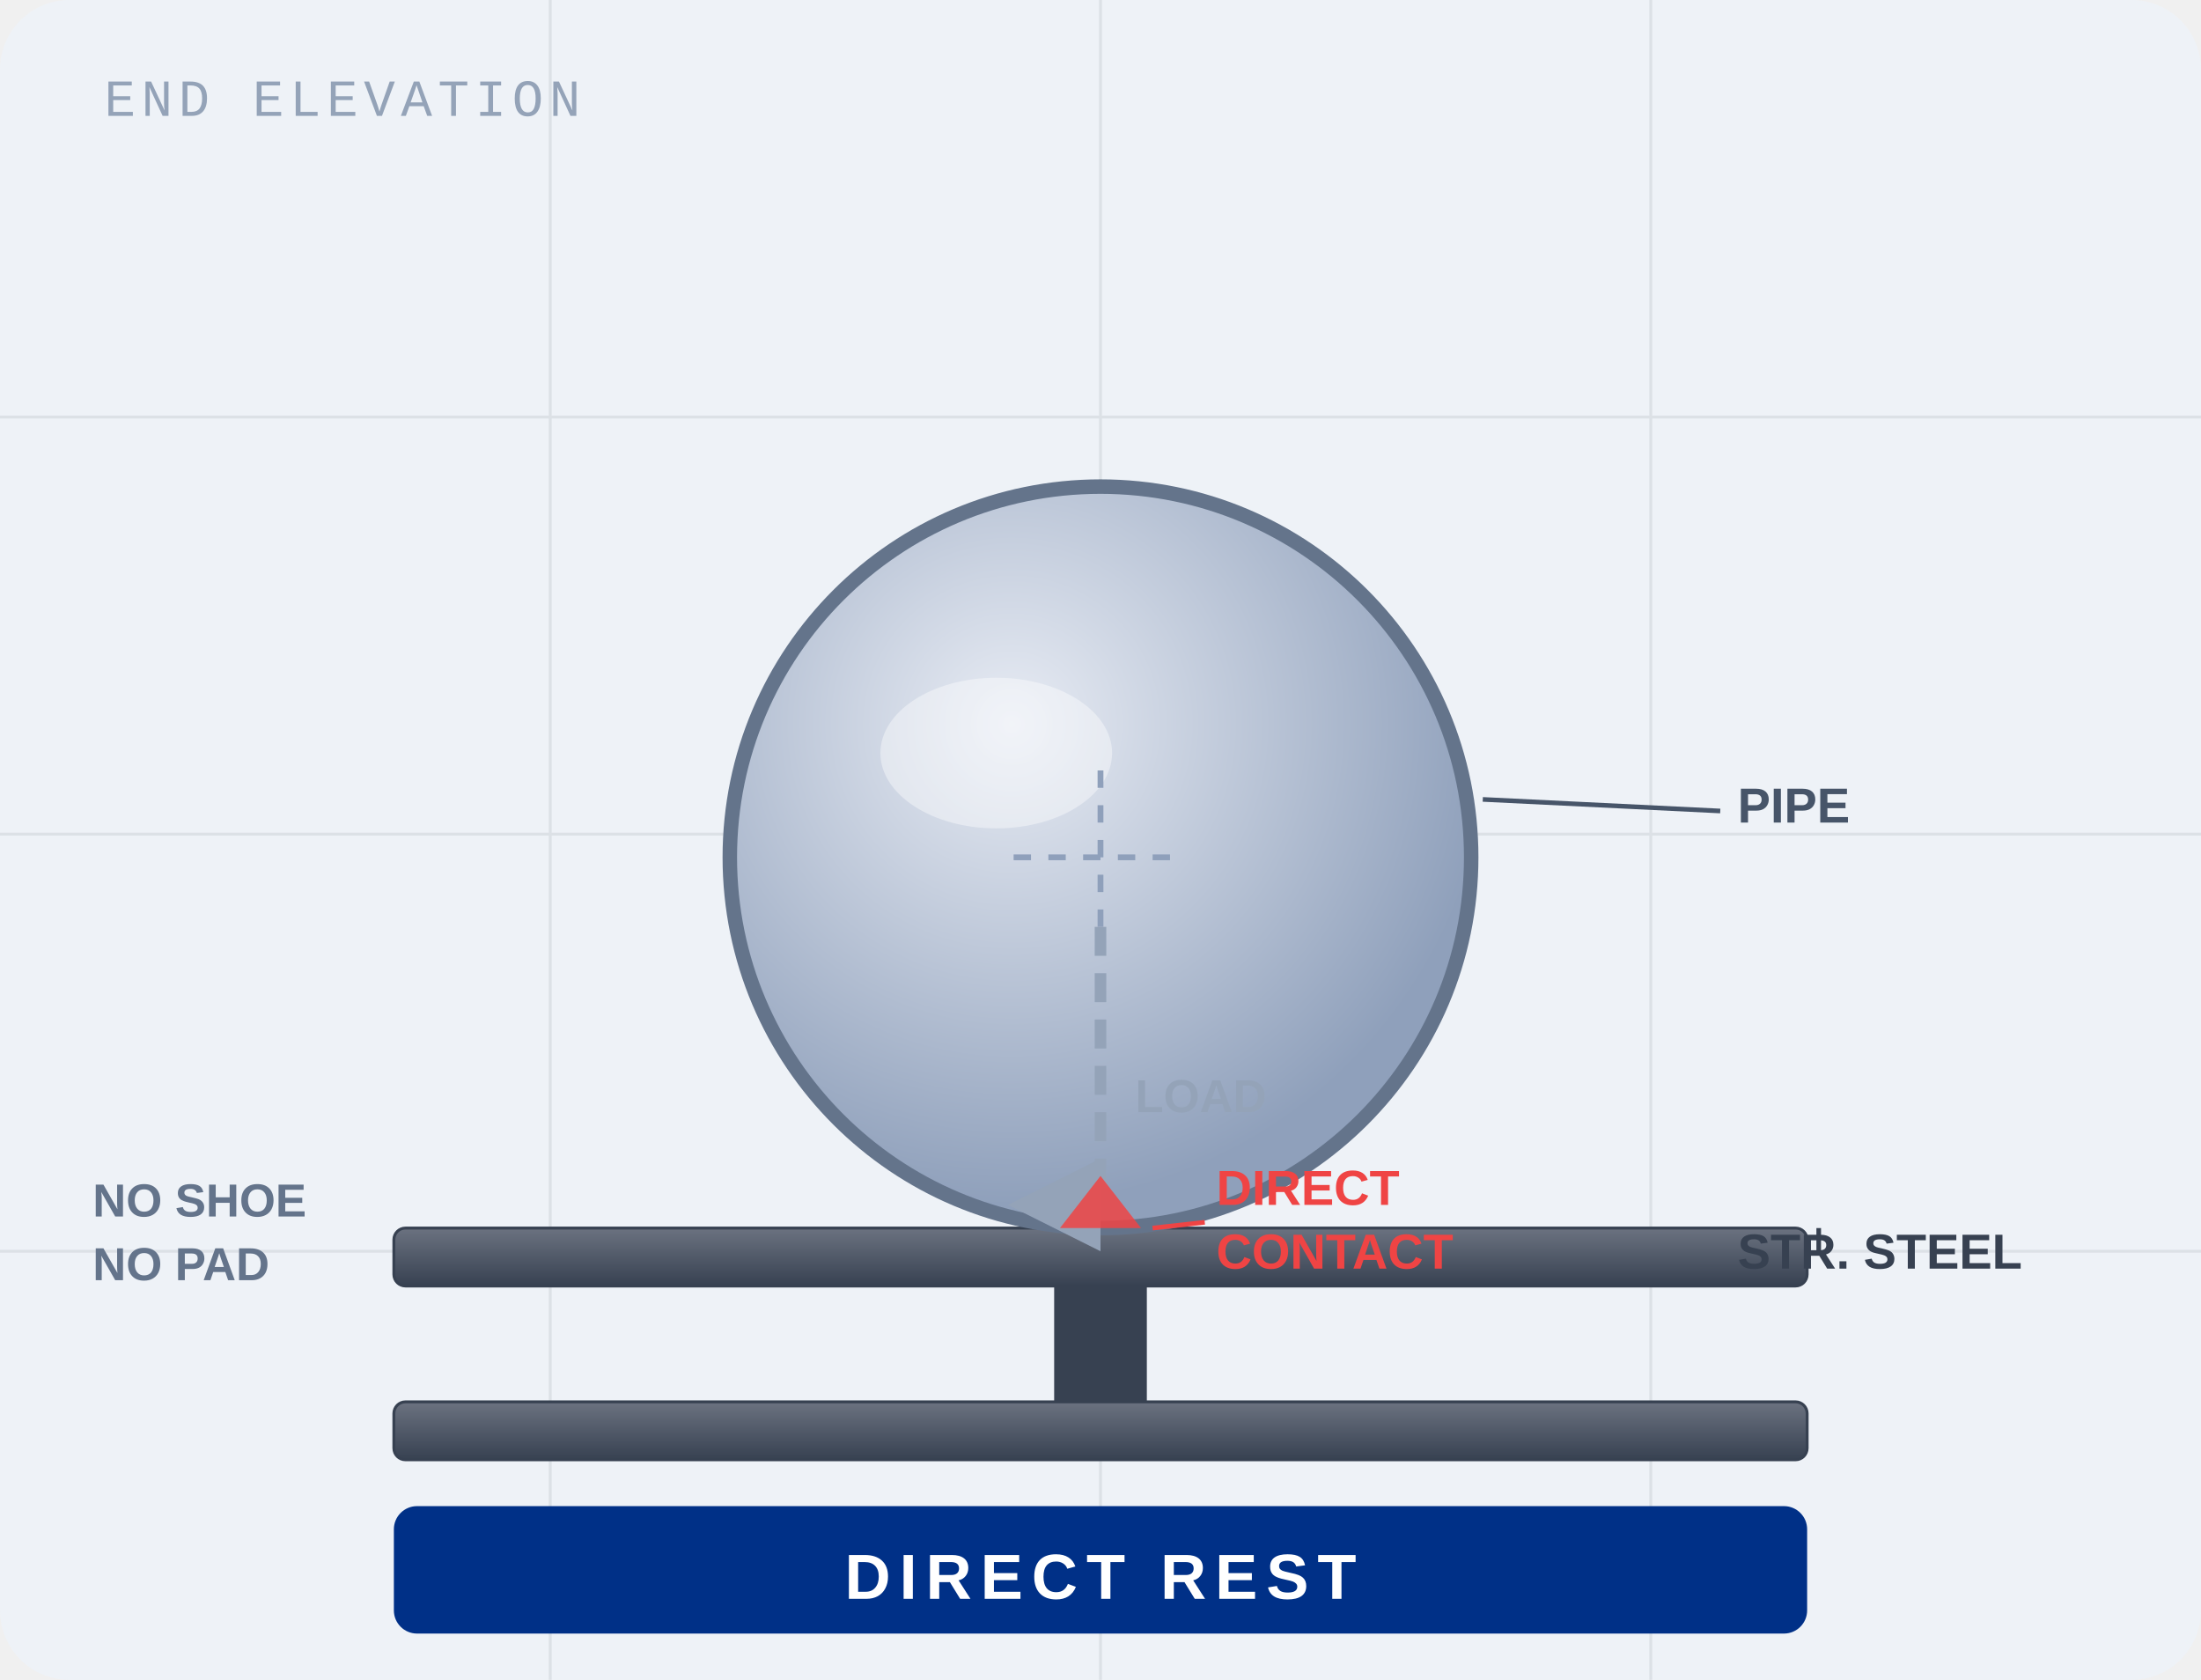
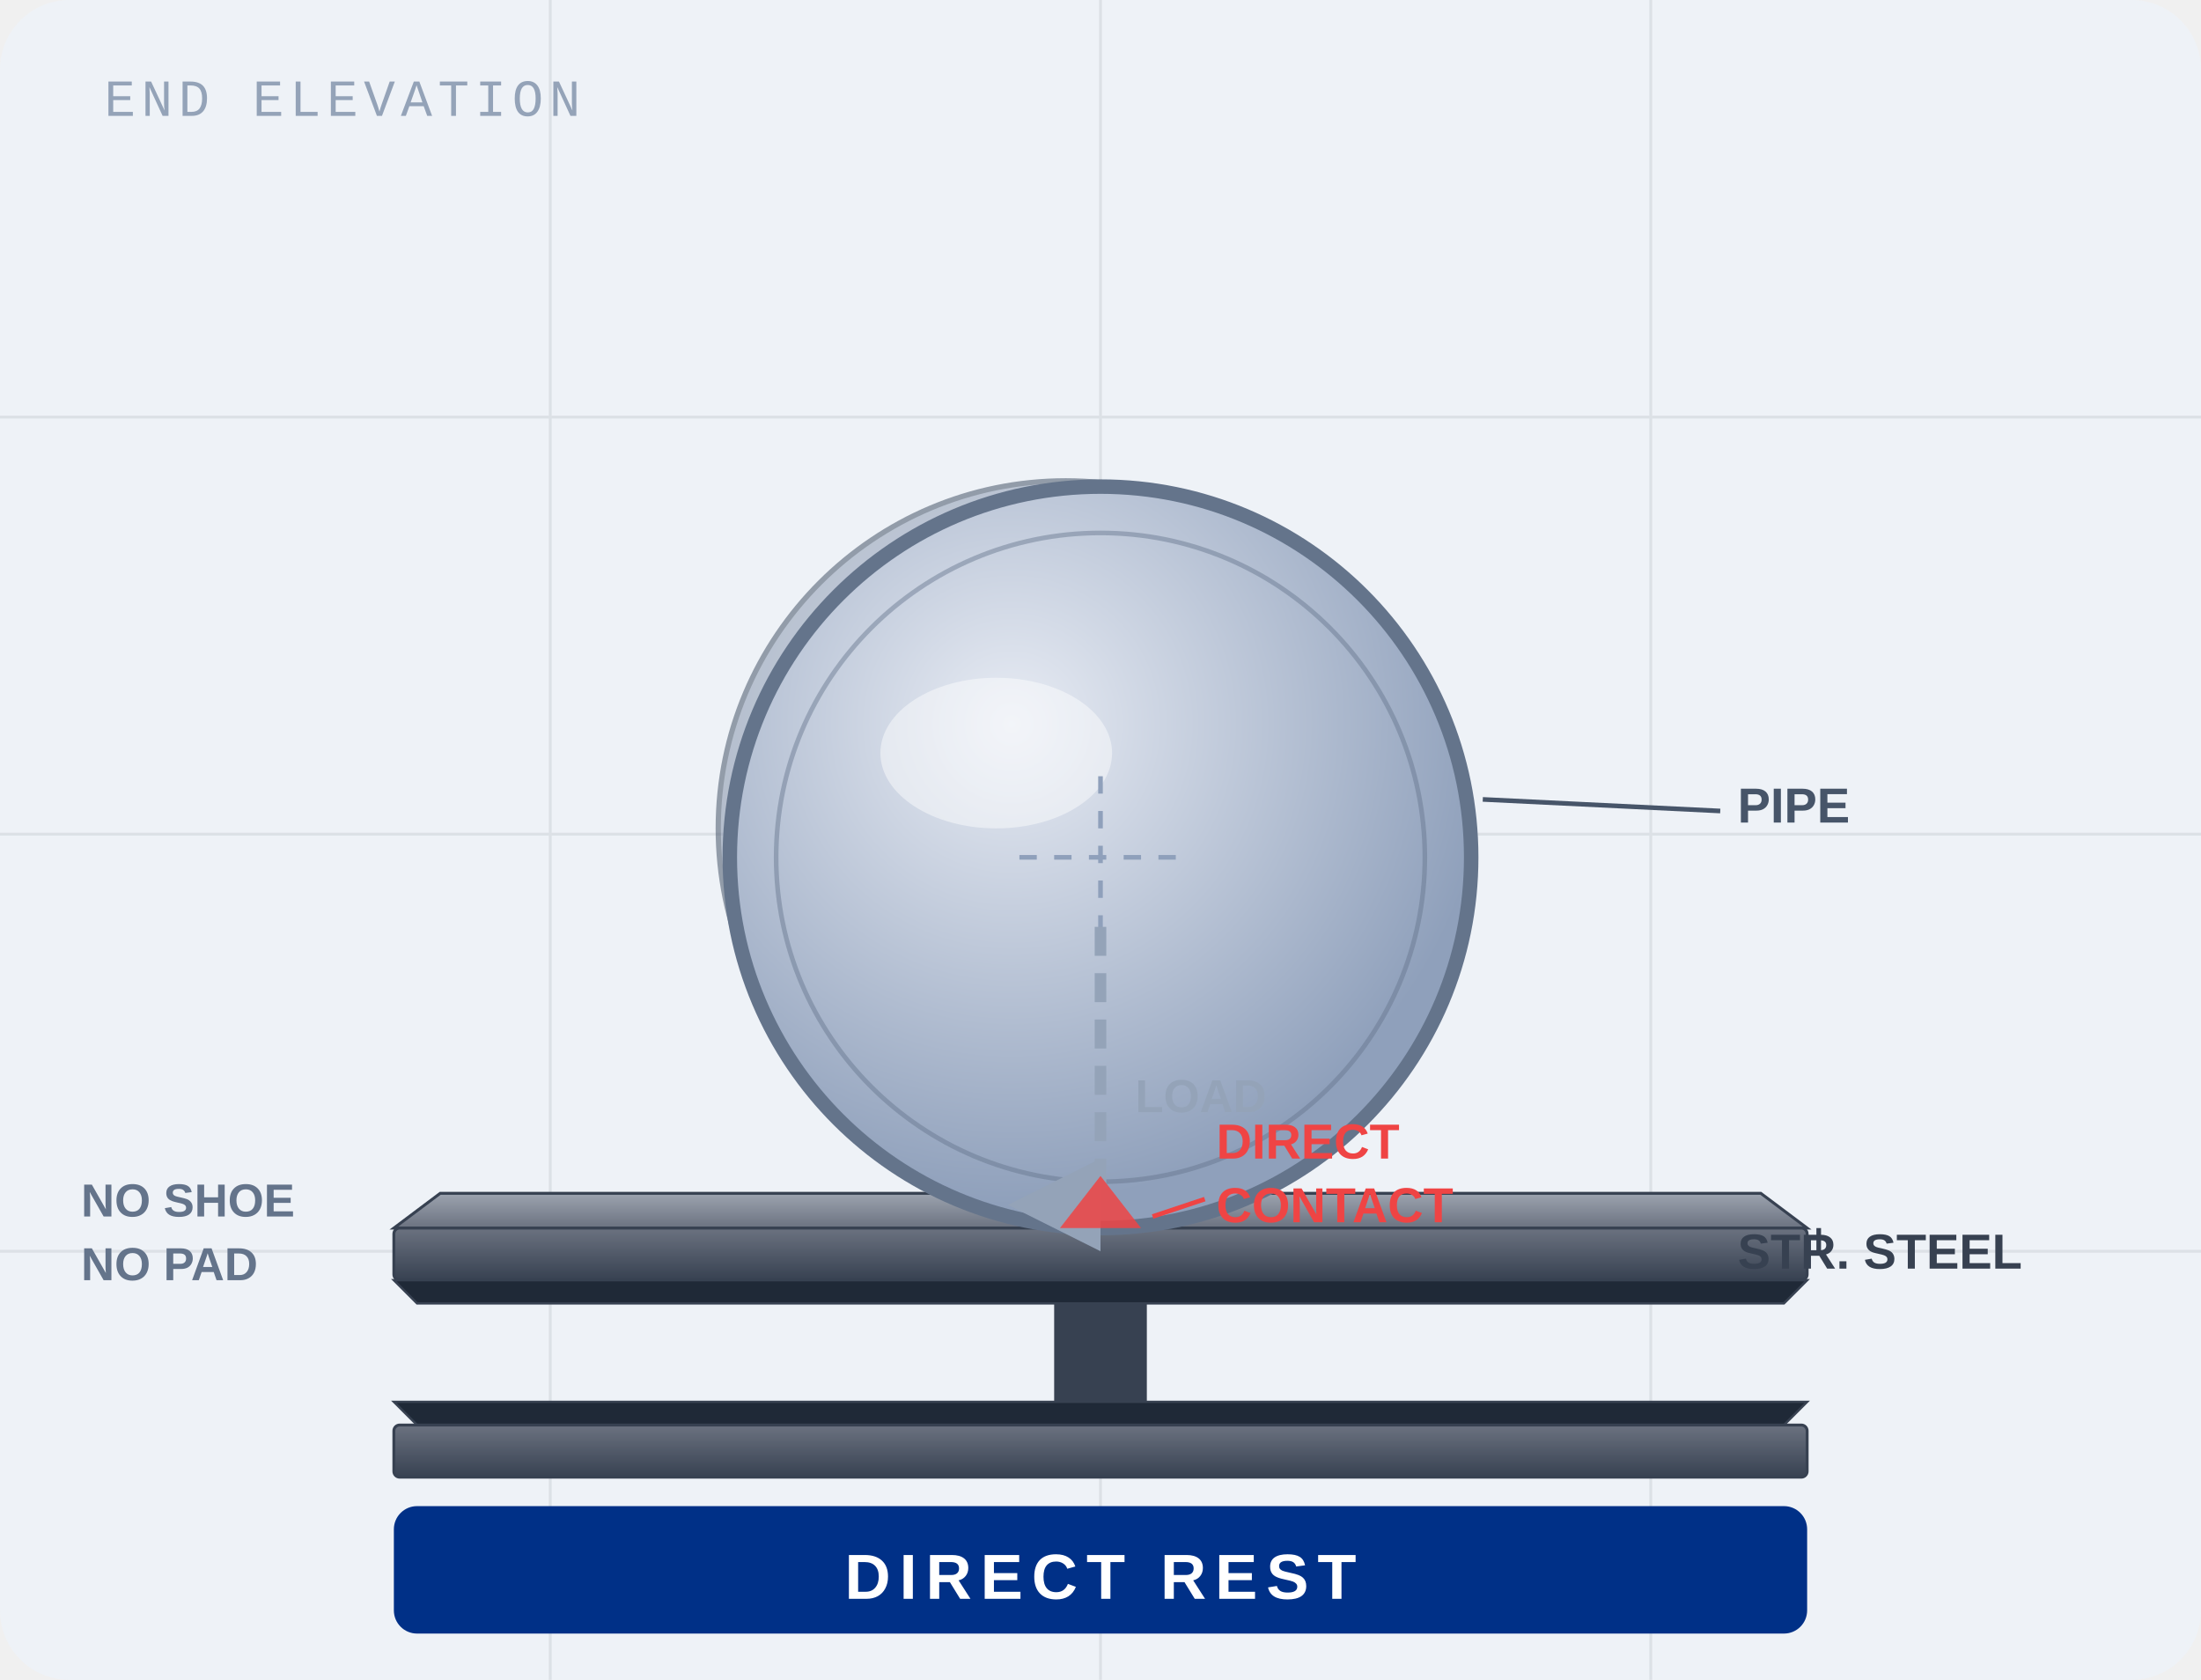
<svg xmlns="http://www.w3.org/2000/svg" viewBox="0 0 380 290">
  <defs>
    <radialGradient id="pg" cx="38%" cy="32%" r="65%">
      <stop offset="0%" stop-color="#E8ECF4" />
      <stop offset="100%" stop-color="#8FA0BB" />
    </radialGradient>
+     <radialGradient id="pg_back" cx="42%" cy="36%" r="65%">
+       <stop offset="0%" stop-color="#B8C4D9" />
+       <stop offset="100%" stop-color="#6B7A93" />
+     </radialGradient>
    <linearGradient id="sg" x1="0" y1="0" x2="0" y2="1">
      <stop offset="0%" stop-color="#6B7280" />
      <stop offset="100%" stop-color="#374151" />
+     </linearGradient>
+     <linearGradient id="sg_top" x1="0" y1="0" x2="0" y2="1">
+       <stop offset="0%" stop-color="#9CA3AF" />
+       <stop offset="100%" stop-color="#6B7280" />
    </linearGradient>
    <marker id="load_arr" markerWidth="8" markerHeight="8" refX="4" refY="0" orient="auto">
      <path d="M0,0 L4,8 L8,0 z" fill="#94A3B8" />
    </marker>
  </defs>
  <rect width="380" height="290" fill="#EEF2F7" rx="12" />
  <g stroke="#D1D5DB" stroke-width="0.5" opacity="0.6">
    <line x1="0" y1="72" x2="380" y2="72" />
    <line x1="0" y1="144" x2="380" y2="144" />
    <line x1="0" y1="216" x2="380" y2="216" />
    <line x1="95" y1="0" x2="95" y2="290" />
    <line x1="190" y1="0" x2="190" y2="290" />
    <line x1="285" y1="0" x2="285" y2="290" />
  </g>
  <text x="18" y="20" font-family="'Courier New',monospace" font-size="9" fill="#94A3B8" letter-spacing="1">END ELEVATION</text>
-   <rect x="68" y="212" width="244" height="10" rx="2" fill="url(#sg)" stroke="#374151" stroke-width="0.5" />
-   <rect x="182" y="222" width="16" height="20" fill="#374151" />
-   <rect x="68" y="242" width="244" height="10" rx="2" fill="url(#sg)" stroke="#374151" stroke-width="0.5" />
+   <polygon points="68,212 312,212 304,206 76,206" fill="url(#sg_top)" stroke="#374151" stroke-width="0.5" />
+   <rect x="68" y="212" width="244" height="9" rx="1" fill="url(#sg)" stroke="#374151" stroke-width="0.5" />
+   <polygon points="68,221 312,221 308,225 72,225" fill="#1F2937" stroke="#374151" stroke-width="0.4" />
+   <rect x="182" y="225" width="16" height="17" fill="#374151" />
+   <polygon points="68,242 312,242 308,246 72,246" fill="#1F2937" stroke="#374151" stroke-width="0.4" />
+   <rect x="68" y="246" width="244" height="9" rx="1" fill="url(#sg)" stroke="#374151" stroke-width="0.5" />
+   <circle cx="184" cy="143" r="60" fill="url(#pg_back)" stroke="#475569" stroke-width="0.9" opacity="0.55" />
  <circle cx="190" cy="148" r="64" fill="url(#pg)" stroke="#64748B" stroke-width="2.5" />
-   <ellipse cx="172" cy="130" rx="20" ry="13" fill="rgba(255,255,255,0.4)" />
-   <line x1="190" y1="133" x2="190" y2="163" stroke="#8FA0BB" stroke-width="1" stroke-dasharray="3,3" />
-   <line x1="175" y1="148" x2="205" y2="148" stroke="#8FA0BB" stroke-width="1" stroke-dasharray="3,3" />
+   <circle cx="190" cy="148" r="56" fill="none" stroke="#64748B" stroke-width="0.8" opacity="0.45" />
+   <ellipse cx="172" cy="130" rx="20" ry="13" fill="rgba(255,255,255,0.45)" />
+   <line x1="190" y1="134" x2="190" y2="162" stroke="#8FA0BB" stroke-width="0.8" stroke-dasharray="3,3" />
+   <line x1="176" y1="148" x2="204" y2="148" stroke="#8FA0BB" stroke-width="0.8" stroke-dasharray="3,3" />
  <line x1="190" y1="160" x2="190" y2="208" stroke="#94A3B8" stroke-width="2" stroke-dasharray="5,3" marker-end="url(#load_arr)" />
  <text x="196" y="192" font-family="'Arial',sans-serif" font-size="8" fill="#94A3B8" font-weight="600">LOAD</text>
  <polygon points="183,212 190,203 197,212" fill="#EF4444" opacity="0.85" />
-   <text x="210" y="208" font-family="'Arial',sans-serif" font-size="8.5" fill="#EF4444" font-weight="700">DIRECT</text>
-   <text x="210" y="219" font-family="'Arial',sans-serif" font-size="8.5" fill="#EF4444" font-weight="700">CONTACT</text>
-   <line x1="208" y1="211" x2="199" y2="212" stroke="#EF4444" stroke-width="0.8" />
-   <text x="16" y="210" font-family="'Arial',sans-serif" font-size="8" fill="#64748B" font-weight="600">NO SHOE</text>
-   <text x="16" y="221" font-family="'Arial',sans-serif" font-size="8" fill="#64748B" font-weight="600">NO PAD</text>
+   <text x="210" y="200" font-family="'Arial',sans-serif" font-size="8.5" fill="#EF4444" font-weight="700">DIRECT</text>
+   <text x="210" y="211" font-family="'Arial',sans-serif" font-size="8.5" fill="#EF4444" font-weight="700">CONTACT</text>
+   <line x1="208" y1="207" x2="199" y2="210" stroke="#EF4444" stroke-width="0.8" />
+   <text x="14" y="210" font-family="'Arial',sans-serif" font-size="8" fill="#64748B" font-weight="700">NO SHOE</text>
+   <text x="14" y="221" font-family="'Arial',sans-serif" font-size="8" fill="#64748B" font-weight="700">NO PAD</text>
  <text x="300" y="142" font-family="'Arial',sans-serif" font-size="8.5" fill="#475569" font-weight="700">PIPE</text>
  <line x1="256" y1="138" x2="297" y2="140" stroke="#475569" stroke-width="0.8" />
  <text x="300" y="219" font-family="'Arial',sans-serif" font-size="8.5" fill="#374151" font-weight="700">STR. STEEL</text>
  <line x1="314" y1="212" x2="314" y2="216" stroke="#374151" stroke-width="0.8" />
  <rect x="68" y="260" width="244" height="22" rx="4" fill="#003087" />
  <text x="190" y="276" text-anchor="middle" font-family="'Arial',sans-serif" font-size="11" font-weight="700" fill="white" letter-spacing="1.5">DIRECT REST</text>
</svg>
